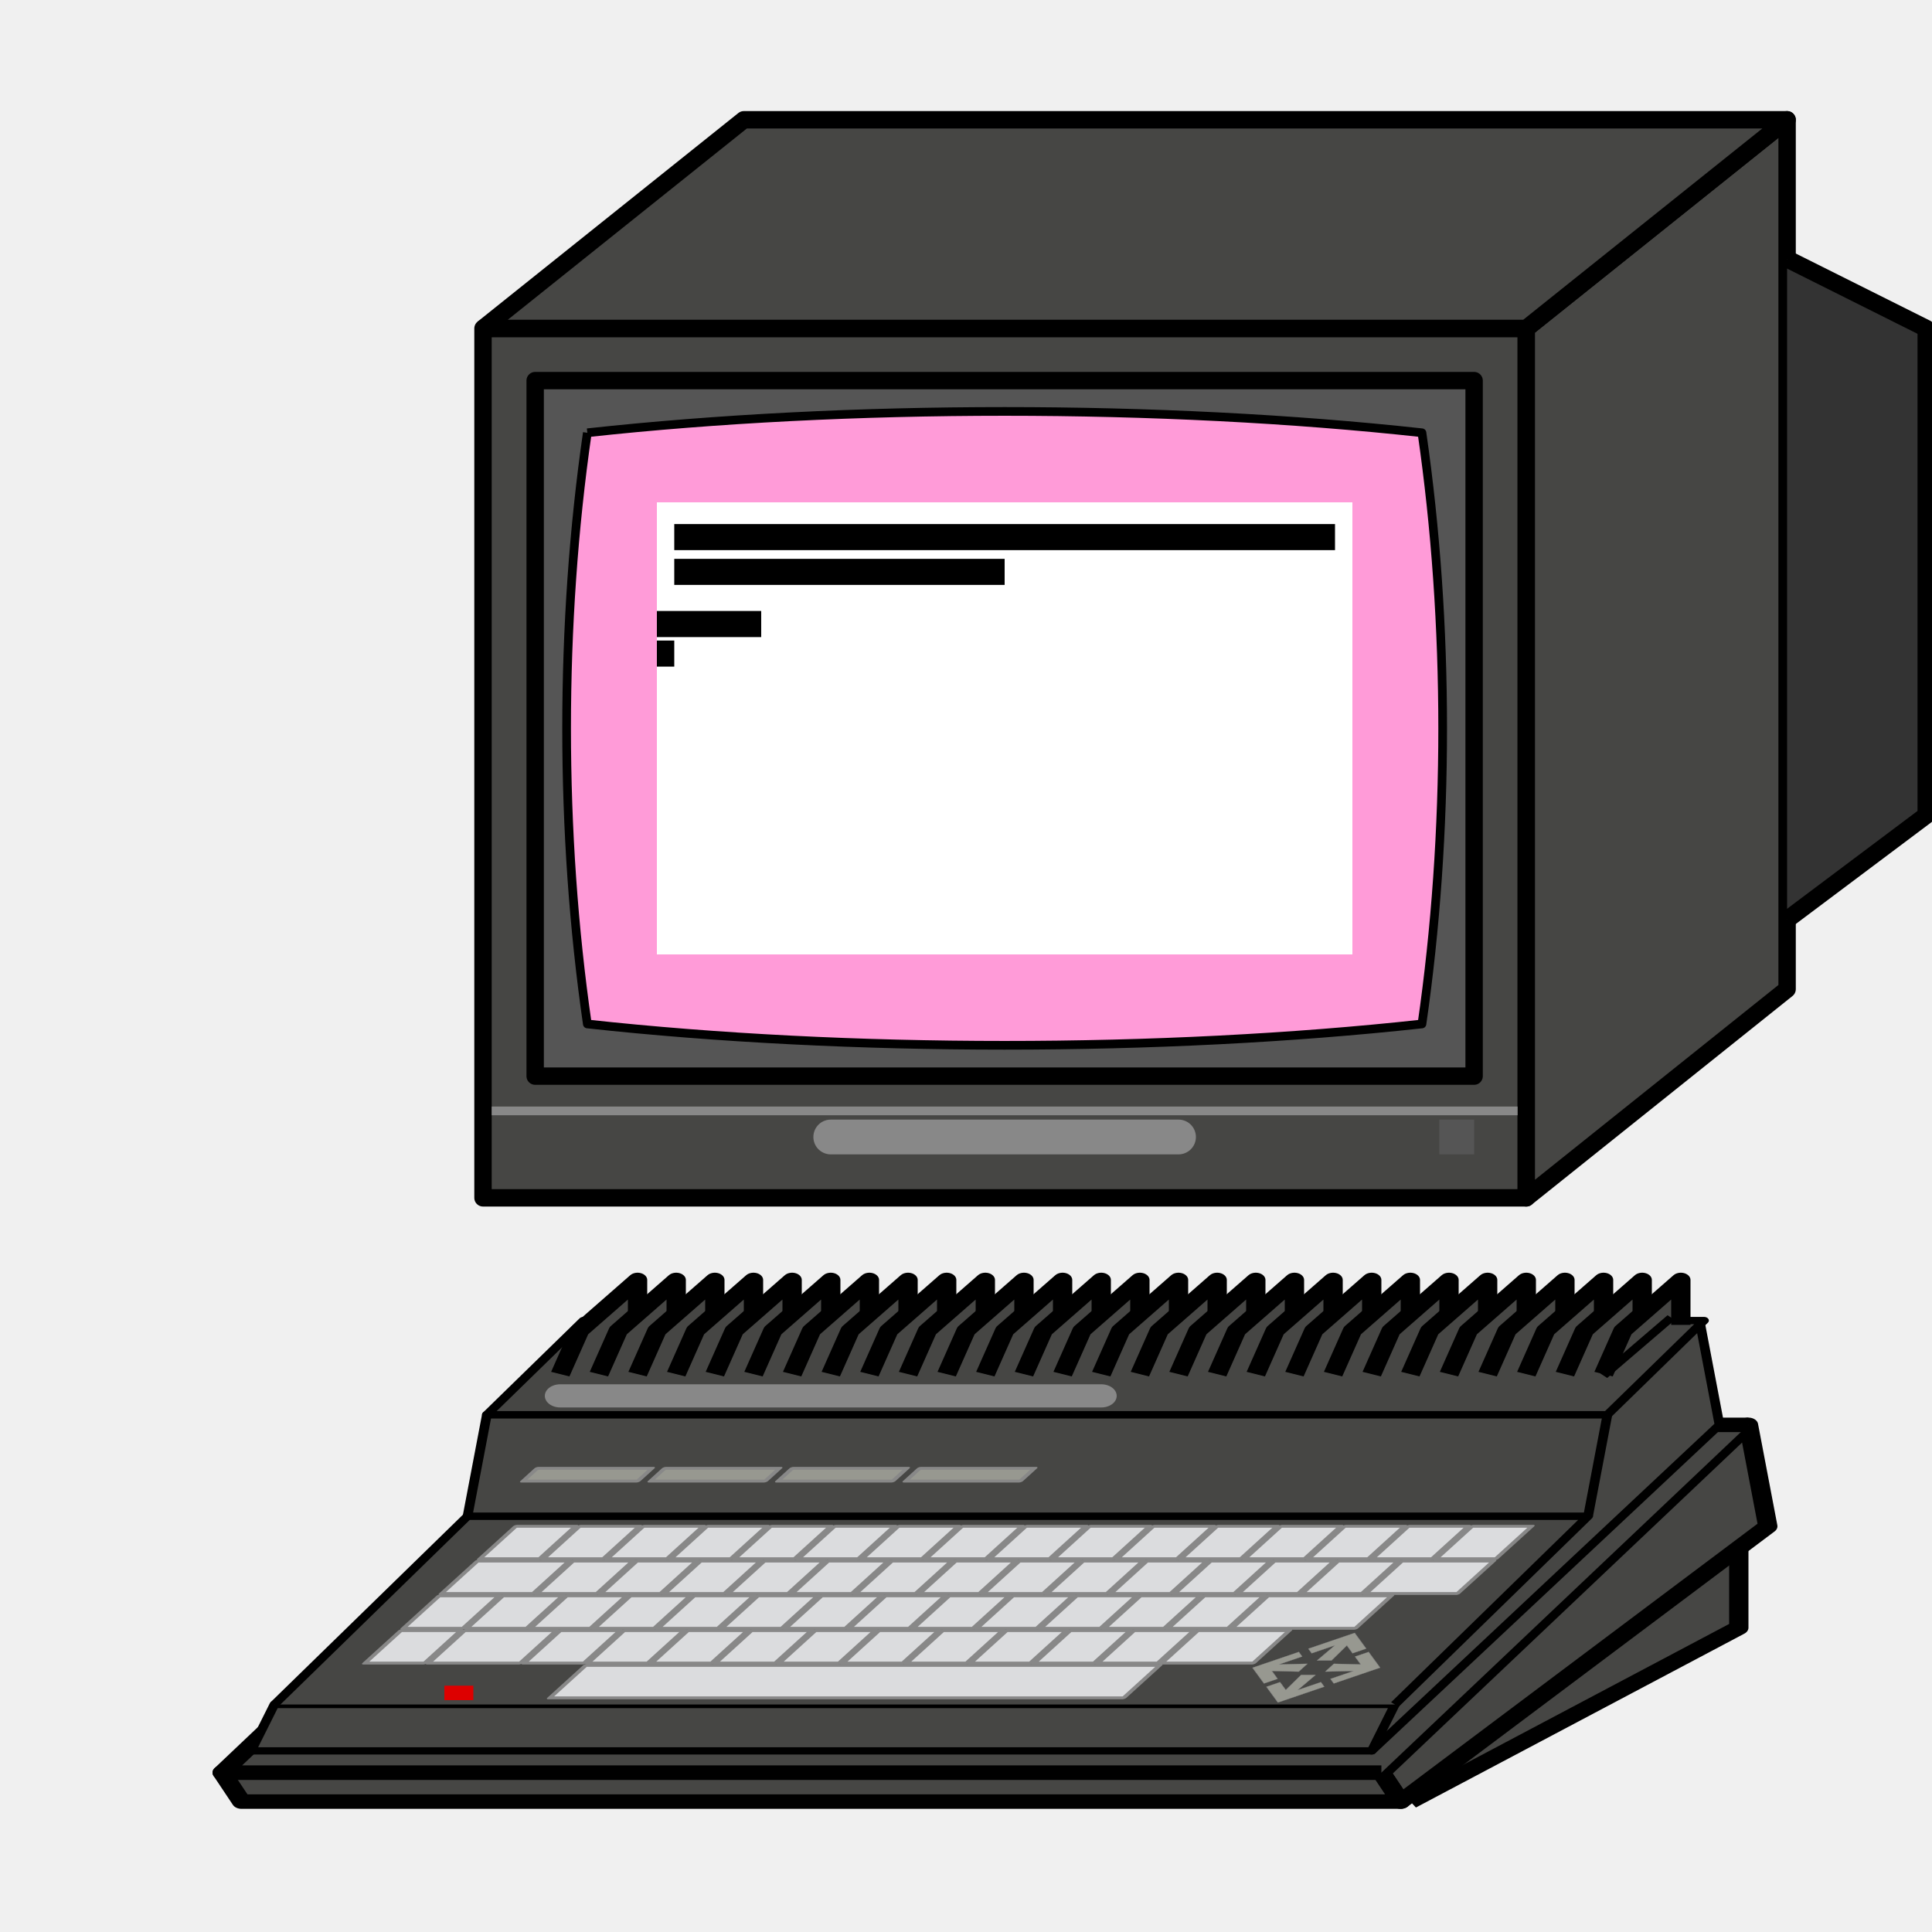
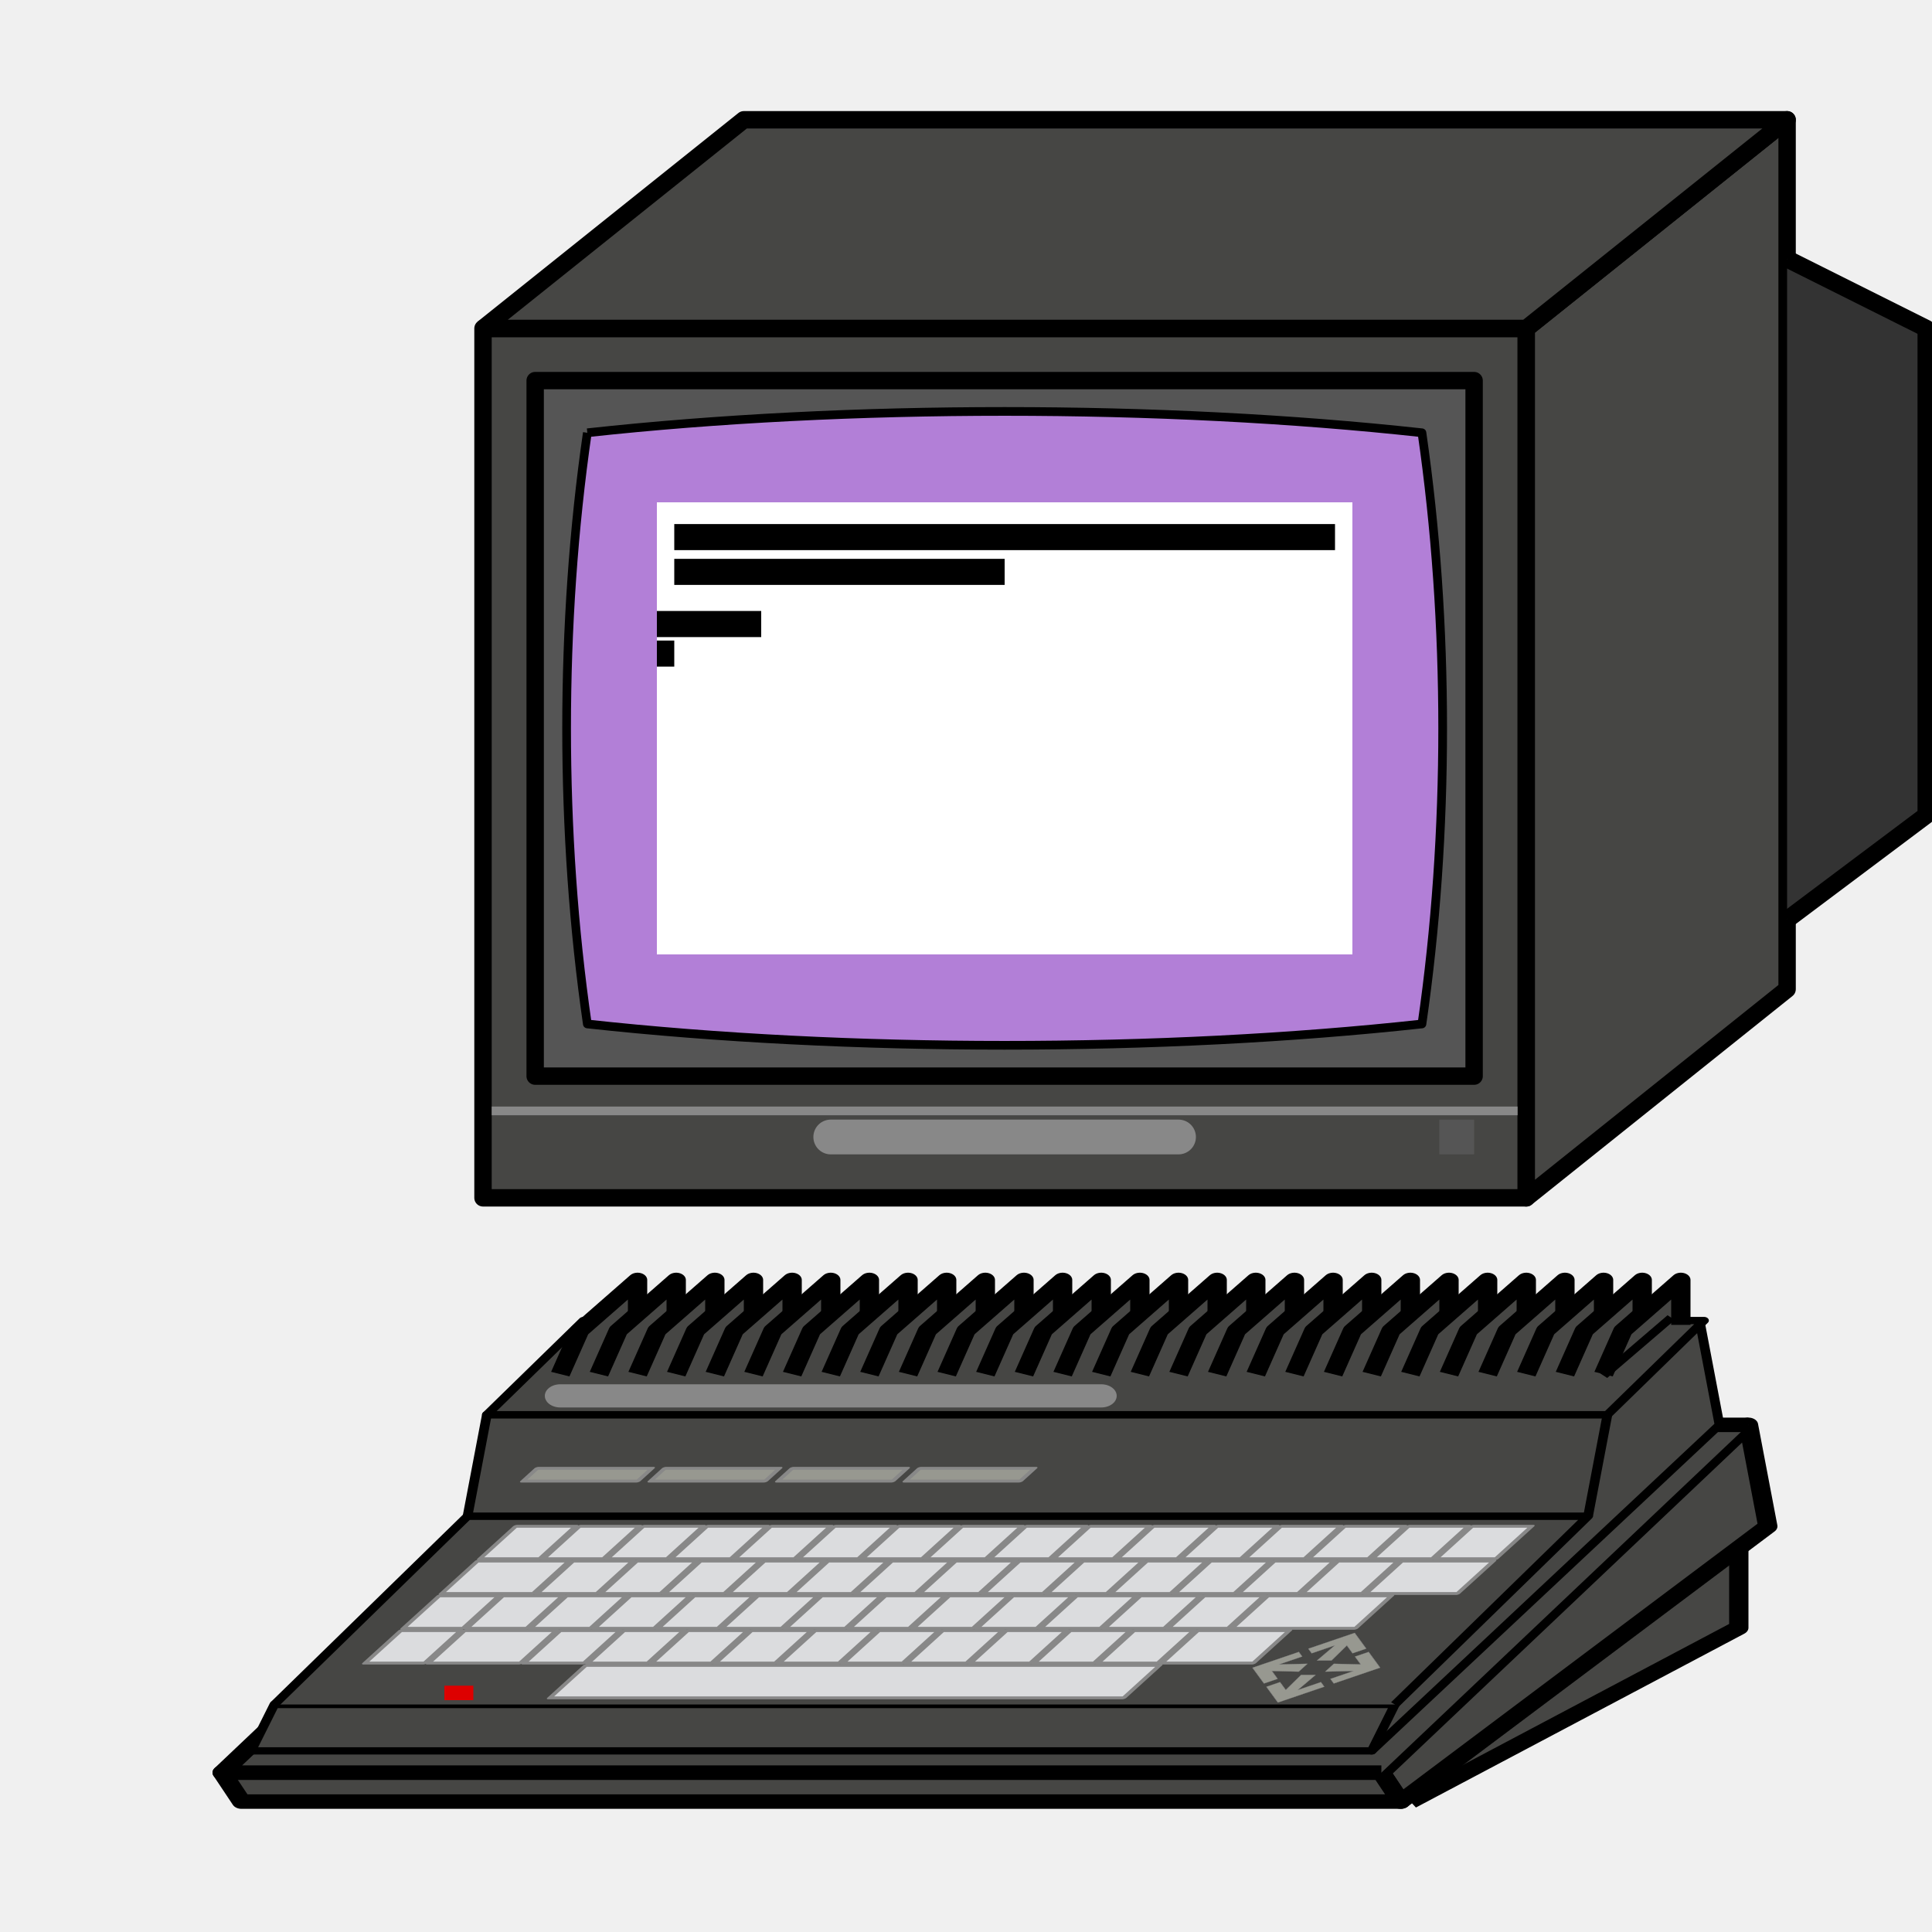
<svg xmlns="http://www.w3.org/2000/svg" viewBox="0 0 100 100" fill="#464644" stroke="#000" stroke-linejoin="round">
  <defs>
    <rect id="kfn" fill="#979890" width="5.4" height="1.1" />
    <rect id="k100" width="2.8" height="2.8" />
    <rect id="k150" width="4.3" height="2.8" />
    <rect id="k200" width="5.8" height="2.8" />
    <rect id="ksp" width="27" height="2.8" />
    <path id="karr-u" transform="scale(0.08 0.08) rotate(45)" fill="#979890" d="M0 0h24v7H12l12 11-6 6L7 12v12H0z" />
    <path id="karr-r" transform="scale(0.08 0.08) rotate(135)" fill="#979890" d="M0 0h24v7H12l12 11-6 6L7 12v12H0z" />
    <path id="karr-d" transform="scale(0.08 0.08) rotate(225)" fill="#979890" d="M0 0h24v7H12l12 11-6 6L7 12v12H0z" />
    <path id="karr-l" transform="scale(0.08 0.08) rotate(315)" fill="#979890" d="M0 0h24v7H12l12 11-6 6L7 12v12H0z" />
  </defs>
  <g transform="translate(0 55) scale(1 0.75)">
    <path d="M 73 51 l 17 -12 v -6" />
    <path d="M 72.5 51 l 19 -19 l -1 -7 l -19 24 z" />
    <path d="M 72.5 51 h -60 l -1 -2 h 60 z" />
    <path d="M 71.5 49 h -60 l 19 -24 h 60" />
    <path stroke-width="0.5" d="M 71 47.5 l 18 -22.5 l -1 -7 l -5 6.5 l -1 7 l -10 13 z" />
    <path stroke-width="0.5" d="M 71 47.5 l 1.2 -3.2 h -58 l -1.2 3.2 h 58 z" />
    <path stroke-width="0.5" d="M 72.2 44.3 l 10 -13 h -58 l -10 13" />
    <path stroke-width="0.5" d="M 82.2 31.3 l 1 -7 h -58 l -1 7 h 58" />
    <path stroke-width="0.5" d="M 83.2 24.3 l 5 -6.5 h -58 l -5 6.5 h 58" />
    <path stroke-width="1.6" stroke="#888" stroke-linecap="round" d="M 29 23 h 28" />
    <rect stroke="none" fill="#d00" x="23" y="43" width="1.5" height="1" />
    <path d="M 29 21.5 l 1 -3 l 3 -3.5 v3.1 " />
    <path d="M 31 21.5 l 1 -3 l 3 -3.5 v3.1 " />
    <path d="M 33 21.5 l 1 -3 l 3 -3.5 v3.1 " />
    <path d="M 35 21.5 l 1 -3 l 3 -3.5 v3.1 " />
    <path d="M 37 21.5 l 1 -3 l 3 -3.5 v3.1 " />
    <path d="M 39 21.5 l 1 -3 l 3 -3.5 v3.1 " />
    <path d="M 41 21.5 l 1 -3 l 3 -3.5 v3.1 " />
    <path d="M 43 21.5 l 1 -3 l 3 -3.5 v3.1 " />
    <path d="M 45 21.5 l 1 -3 l 3 -3.5 v3.1 " />
    <path d="M 47 21.5 l 1 -3 l 3 -3.5 v3.1 " />
    <path d="M 49 21.5 l 1 -3 l 3 -3.5 v3.1 " />
    <path d="M 51 21.5 l 1 -3 l 3 -3.5 v3.1 " />
    <path d="M 53 21.5 l 1 -3 l 3 -3.5 v3.1 " />
    <path d="M 55 21.5 l 1 -3 l 3 -3.5 v3.1 " />
    <path d="M 57 21.5 l 1 -3 l 3 -3.5 v3.1 " />
    <path d="M 59 21.5 l 1 -3 l 3 -3.5 v3.1 " />
    <path d="M 61 21.5 l 1 -3 l 3 -3.5 v3.1 " />
    <path d="M 63 21.5 l 1 -3 l 3 -3.5 v3.1 " />
    <path d="M 65 21.5 l 1 -3 l 3 -3.5 v3.1 " />
    <path d="M 67 21.5 l 1 -3 l 3 -3.5 v3.1 " />
    <path d="M 69 21.5 l 1 -3 l 3 -3.5 v3.1 " />
    <path d="M 71 21.5 l 1 -3 l 3 -3.5 v3.1 " />
    <path d="M 73 21.5 l 1 -3 l 3 -3.5 v3.1 " />
    <path d="M 75 21.5 l 1 -3 l 3 -3.5 v3.1 " />
    <path d="M 77 21.5 l 1 -3 l 3 -3.5 v3.1 " />
    <path d="M 79 21.5 l 1 -3 l 3 -3.5 v3.1 " />
    <path d="M 81 21.5 l 1 -3 l 3 -3.5 v3.1 " />
    <path d="M 83 21.5 l 1 -3 l 3 -3.5 v3.1 " />
    <path stroke-width="0.5" d="M 83 21.6 l 3.5 -4 " />
    <g stroke-width="0.25" stroke="#888" fill="#dbdcde" transform="translate(19 28) scale(1.1, 0.8) skewX(-31)">
      <use href="#kfn" x="8" y="0" />
      <use href="#kfn" x="14" y="0" />
      <use href="#kfn" x="20" y="0" />
      <use href="#kfn" x="26" y="0" />
      <use href="#k100" x="10" y="5" />
      <use href="#k100" x="13" y="5" />
      <use href="#k100" x="16" y="5" />
      <use href="#k100" x="19" y="5" />
      <use href="#k100" x="22" y="5" />
      <use href="#k100" x="25" y="5" />
      <use href="#k100" x="28" y="5" />
      <use href="#k100" x="31" y="5" />
      <use href="#k100" x="34" y="5" />
      <use href="#k100" x="37" y="5" />
      <use href="#k100" x="40" y="5" />
      <use href="#k100" x="43" y="5" />
      <use href="#k100" x="46" y="5" />
      <use href="#k100" x="49" y="5" />
      <use href="#k100" x="52" y="5" />
      <use href="#k100" x="55" y="5" />
      <use href="#k150" x="10" y="8" />
      <use href="#k100" x="14.5" y="8" />
      <use href="#k100" x="17.5" y="8" />
      <use href="#k100" x="20.5" y="8" />
      <use href="#k100" x="23.5" y="8" />
      <use href="#k100" x="26.5" y="8" />
      <use href="#k100" x="29.5" y="8" />
      <use href="#k100" x="32.5" y="8" />
      <use href="#k100" x="35.5" y="8" />
      <use href="#k100" x="38.5" y="8" />
      <use href="#k100" x="41.5" y="8" />
      <use href="#k100" x="44.5" y="8" />
      <use href="#k100" x="47.5" y="8" />
      <use href="#k100" x="50.5" y="8" />
      <use href="#k150" x="53.5" y="8" />
      <use href="#k100" x="10" y="11" />
      <use href="#k100" x="13" y="11" />
      <use href="#k100" x="16" y="11" />
      <use href="#k100" x="19" y="11" />
      <use href="#k100" x="22" y="11" />
      <use href="#k100" x="25" y="11" />
      <use href="#k100" x="28" y="11" />
      <use href="#k100" x="31" y="11" />
      <use href="#k100" x="34" y="11" />
      <use href="#k100" x="37" y="11" />
      <use href="#k100" x="40" y="11" />
      <use href="#k100" x="43" y="11" />
      <use href="#k100" x="46" y="11" />
      <use href="#k200" x="49" y="11" />
      <use href="#k100" x="10" y="14" />
      <use href="#k150" x="13" y="14" />
      <use href="#k100" x="17.5" y="14" />
      <use href="#k100" x="20.5" y="14" />
      <use href="#k100" x="23.5" y="14" />
      <use href="#k100" x="26.5" y="14" />
      <use href="#k100" x="29.5" y="14" />
      <use href="#k100" x="32.5" y="14" />
      <use href="#k100" x="35.5" y="14" />
      <use href="#k100" x="38.5" y="14" />
      <use href="#k100" x="41.5" y="14" />
      <use href="#k100" x="44.5" y="14" />
      <use href="#k150" x="47.5" y="14" />
      <use href="#ksp" x="20.5" y="17" />
      <use href="#karr-u" x="55" y="14.2" />
      <use href="#karr-r" x="58" y="17.2" />
      <use href="#karr-d" x="55" y="20.2" />
      <use href="#karr-l" x="52" y="17.2" />
    </g>
  </g>
  <g transform="translate(16 -1) scale(0.9 0.9)">
    <rect x="10" y="20" width="60" height="50" />
    <path d="M 70 20 l 15 -12 v 50 l -15 12 v -50" />
    <path d="M 10 20 l 15 -12 h 60 l -15 12 h -60" />
    <path fill="#333" d="M 85 16 l 8 4 v 28 l -8 6" />
    <rect fill="#555" x="13" y="23" width="54" height="40" />
    <path stroke-width="0.5" stroke="#888" d="M10.5 65 h 59" />
    <path stroke-width="2" stroke="#888" stroke-linecap="round" d="M 30 66.5 h 20" />
    <rect stroke="none" fill="#555" x="65" y="65.5" width="2" height="2" />
-     <path fill="#ff9bd8" stroke-width="0.5" d="M 16 26 a 50 10 0 0 1 48 0 a 20 50 0 0 1 0 34 a 50 10 0 0 1 -48 0 a 20 50 0 0 1 0 -34" />
+     <path fill="#b27fd7" stroke-width="0.5" d="M 16 26 a 50 10 0 0 1 48 0 a 20 50 0 0 1 0 34 a 50 10 0 0 1 -48 0 a 20 50 0 0 1 0 -34" />
    <rect fill="#ffffff" stroke="none" x="20" y="30" width="40" height="26" />
    <path stroke-width="1.5" stroke="#000" d="M 21 32 h 38 m -38 2 h 19 m -20 3 h 6 m -6 1.7 h 1" />
  </g>
</svg>
